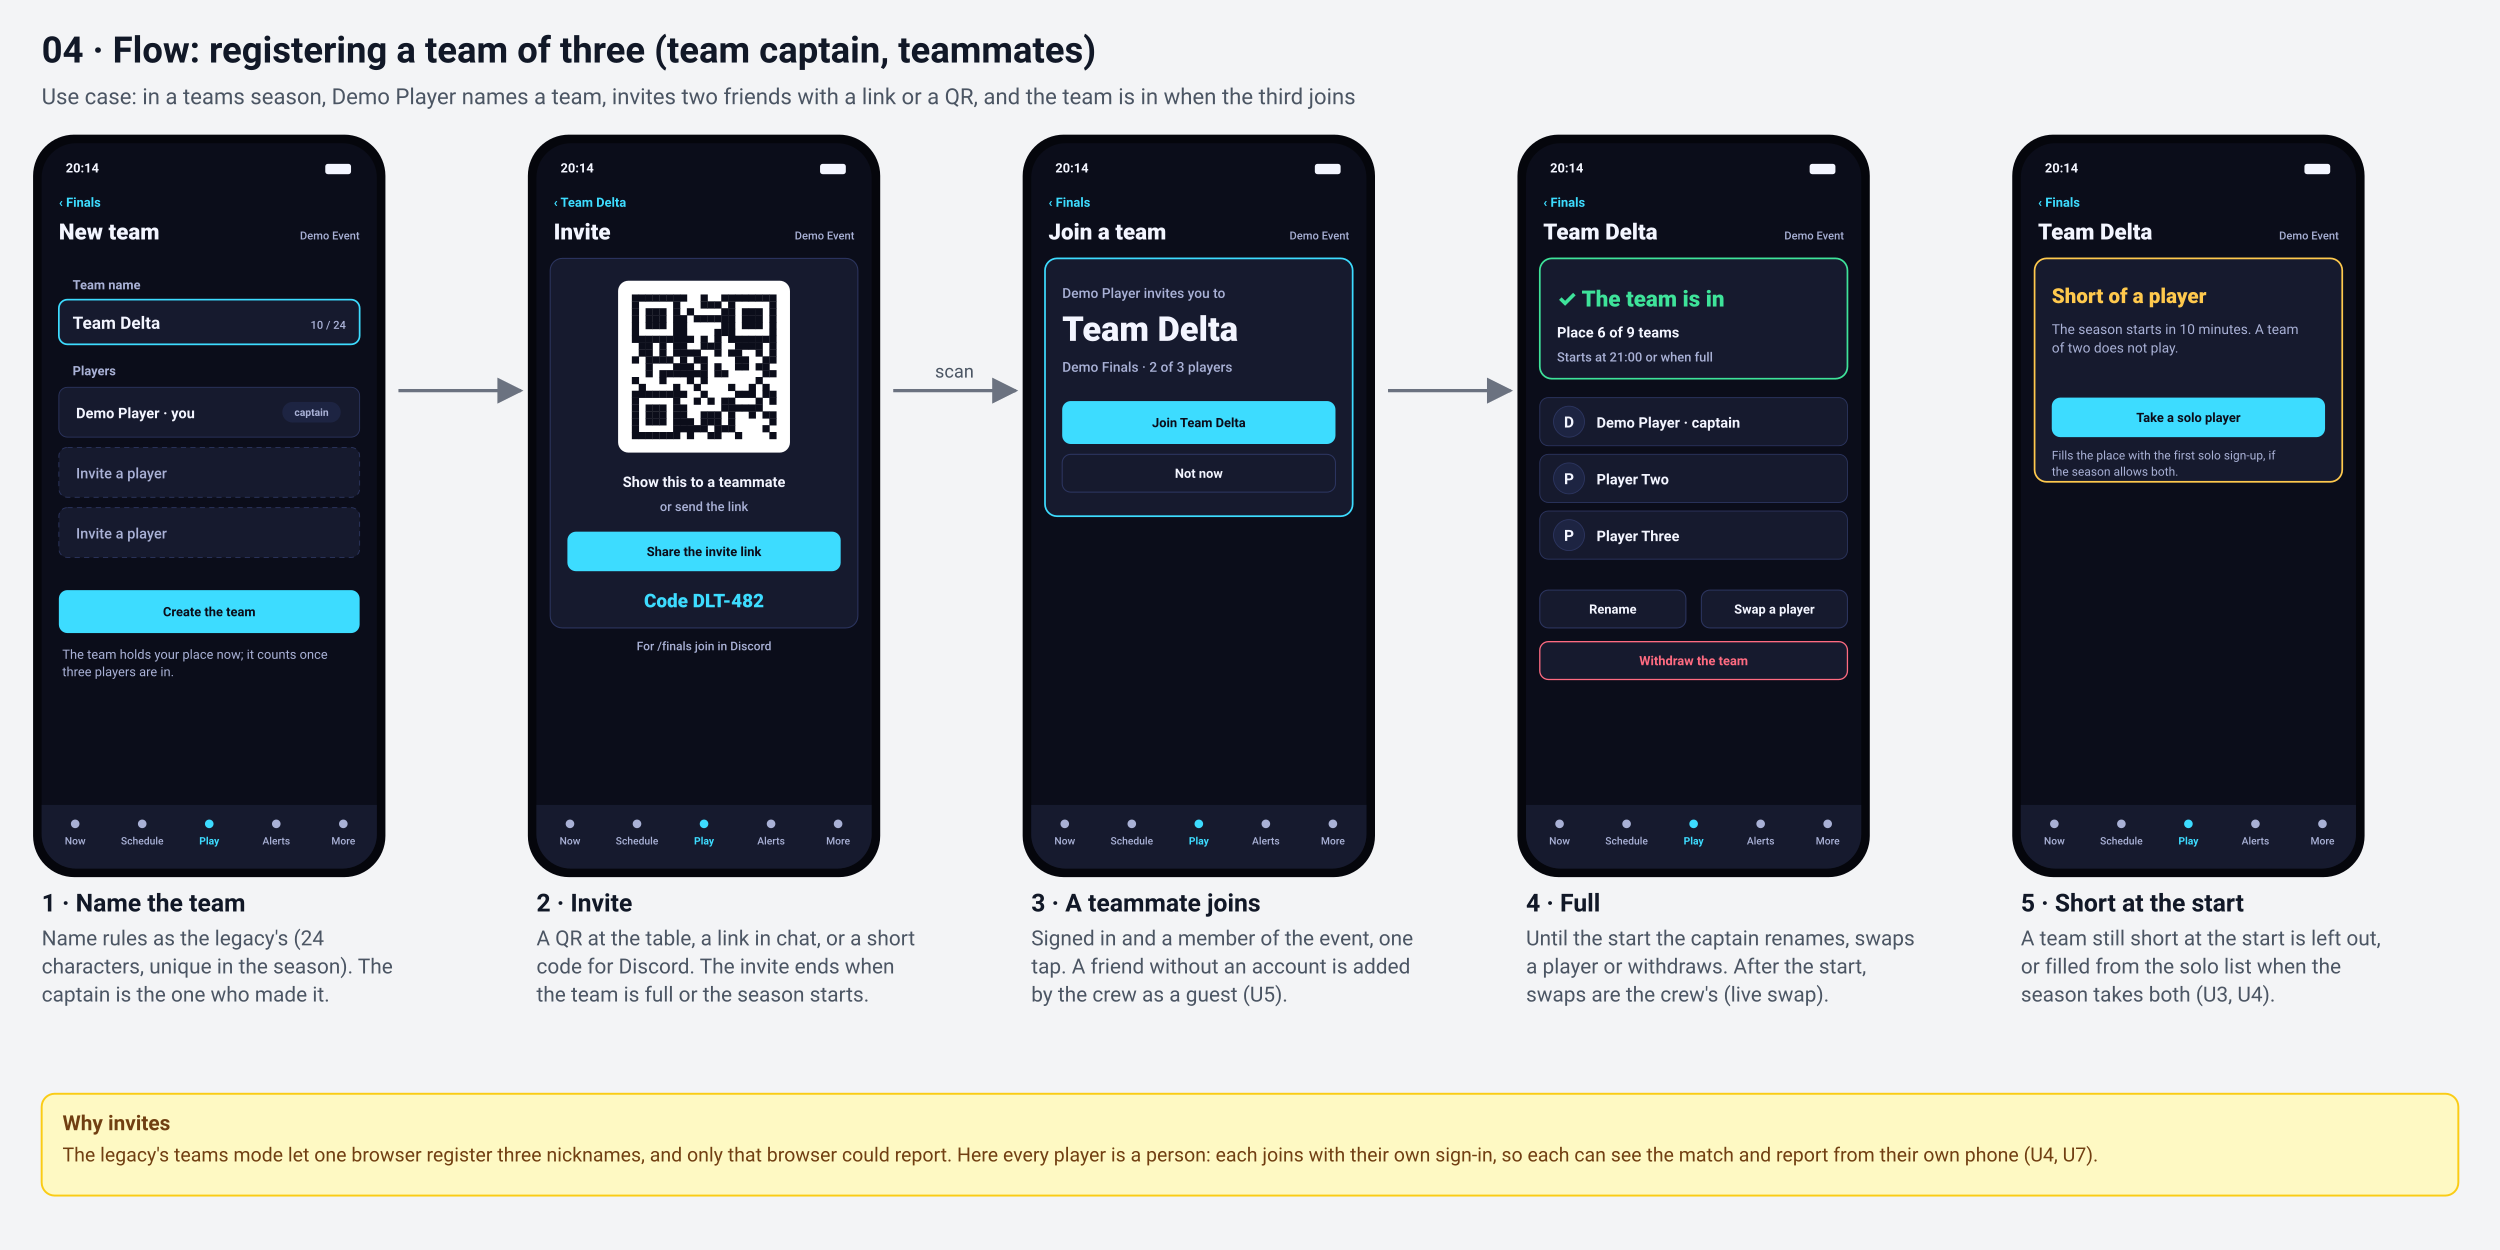
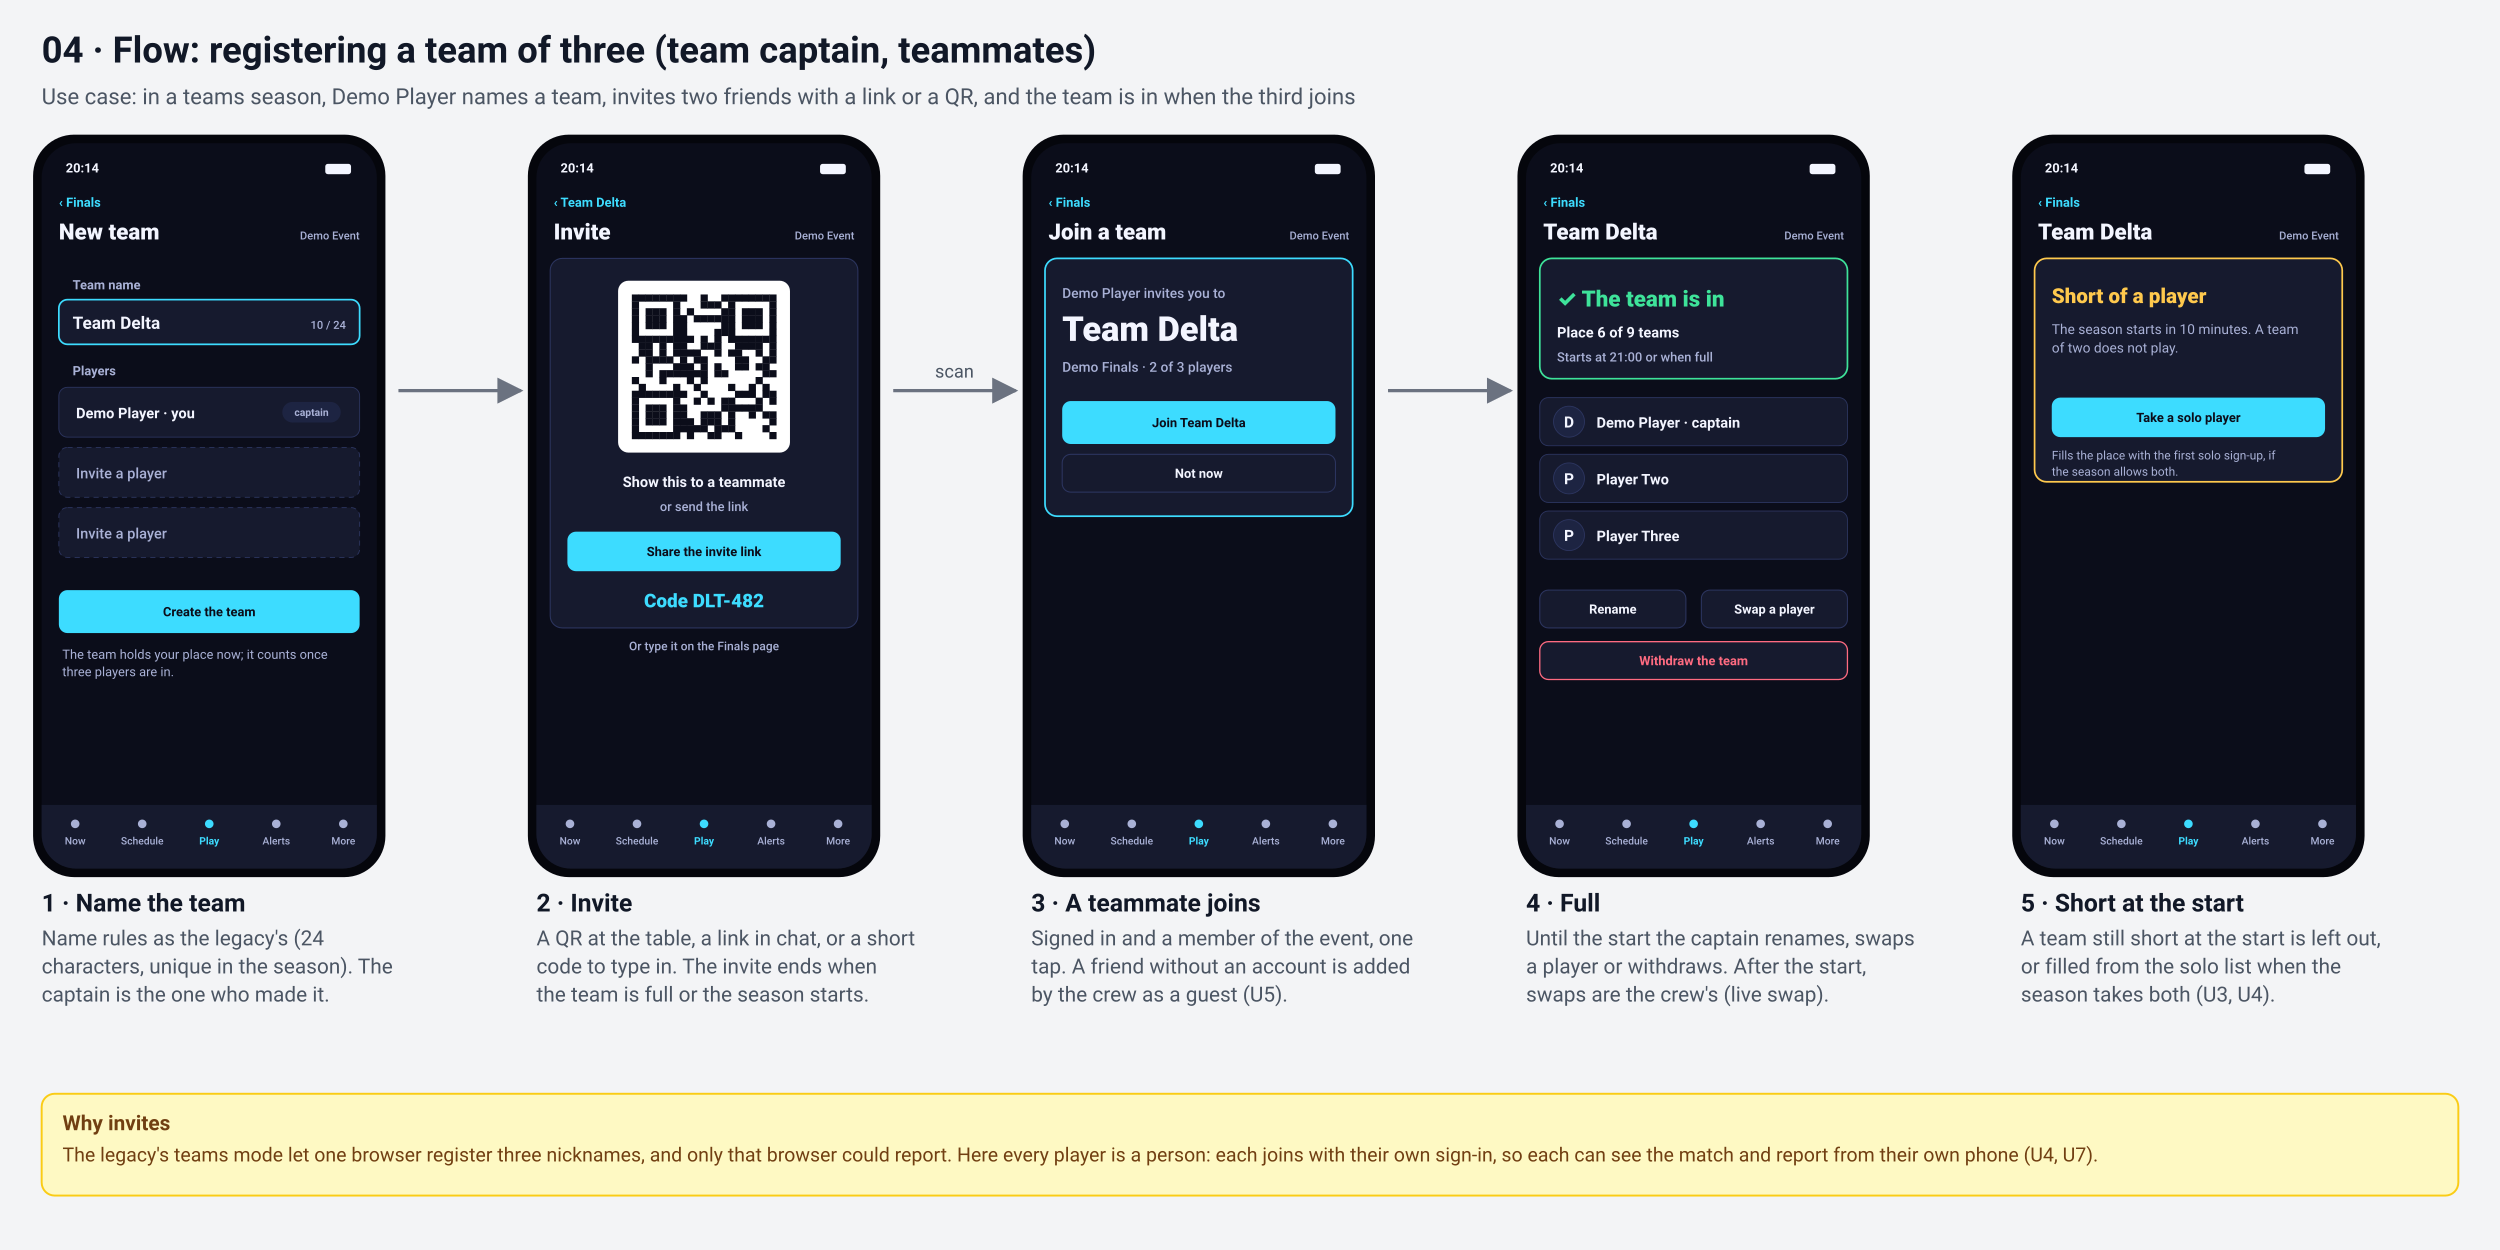
<svg xmlns="http://www.w3.org/2000/svg" viewBox="0 0 1920 960" width="1920" height="960" font-family="system-ui, -apple-system, 'Segoe UI', Roboto, Helvetica, Arial, sans-serif">
  <defs>
    <marker id="ah" viewBox="0 0 10 10" refX="9" refY="5" markerWidth="8" markerHeight="8" orient="auto-start-reverse">
      <path d="M0,0 L10,5 L0,10 z" fill="#6b7280" />
    </marker>
  </defs>
  <rect x="0.0" y="0.0" width="1920.0" height="960.0" rx="0" fill="#f3f4f6" />
  <text x="32.0" y="48.0" font-size="28" fill="#111827" font-weight="700" text-anchor="start" data-box="32.0 1888.0">04 · Flow: registering a team of three (team captain, teammates)</text>
  <text x="32.0" y="80.0" font-size="17" fill="#4b5563" font-weight="400" text-anchor="start" data-box="32.0 1888.0">Use case: in a teams season, Demo Player names a team, invites two friends with a link or a QR, and the team is in when the third joins</text>
  <g transform="translate(32.0,110.0) scale(0.66)">
    <g>
      <rect x="-10.0" y="-10.0" width="410.0" height="864.0" rx="48" fill="#05060c" />
      <g>
        <defs>
          <clipPath id="ph6">
            <rect x="0" y="0" width="390" height="844" rx="40" />
          </clipPath>
        </defs>
        <g clip-path="url(#ph6)">
          <rect x="0.0" y="0.0" width="390.0" height="844.0" rx="0" fill="#0b0d1a" />
          <text x="28.0" y="34.0" font-size="15" fill="#f3f5ff" font-weight="600" text-anchor="start">20:14</text>
          <rect x="330.0" y="24.0" width="30.0" height="12.0" rx="3" fill="#f3f5ff" />
          <text x="20.0" y="74.0" font-size="15" fill="#3ddcff" font-weight="600" text-anchor="start" data-box="20.0 200.0">‹ Finals</text>
          <text x="20.0" y="112.0" font-size="26" fill="#f3f5ff" font-weight="800" text-anchor="start" data-box="16.0 300.0">New team</text>
          <text x="370.0" y="112.0" font-size="13" fill="#a9b1d6" font-weight="500" text-anchor="end" data-box="250.0 370.0">Demo Event</text>
          <rect x="0.0" y="770.0" width="390.0" height="74.0" rx="0" fill="#161a2e" />
          <circle cx="39.0" cy="792.0" r="5.0" fill="#a9b1d6" />
          <text x="39.0" y="816.0" font-size="12" fill="#a9b1d6" font-weight="500" text-anchor="middle">Now</text>
          <circle cx="117.0" cy="792.0" r="5.0" fill="#a9b1d6" />
          <text x="117.0" y="816.0" font-size="12" fill="#a9b1d6" font-weight="500" text-anchor="middle">Schedule</text>
          <circle cx="195.0" cy="792.0" r="5.0" fill="#3ddcff" />
          <text x="195.0" y="816.0" font-size="12" fill="#3ddcff" font-weight="600" text-anchor="middle">Play</text>
          <circle cx="273.0" cy="792.0" r="5.0" fill="#a9b1d6" />
          <text x="273.0" y="816.0" font-size="12" fill="#a9b1d6" font-weight="500" text-anchor="middle">Alerts</text>
          <circle cx="351.0" cy="792.0" r="5.0" fill="#a9b1d6" />
          <text x="351.0" y="816.0" font-size="12" fill="#a9b1d6" font-weight="500" text-anchor="middle">More</text>
          <text x="36.0" y="170.0" font-size="15" fill="#a9b1d6" font-weight="600" text-anchor="start">Team name</text>
          <rect x="20.0" y="182.0" width="350.0" height="52.0" rx="10" fill="#161a2e" stroke="#3ddcff" stroke-width="2" />
          <text x="36.0" y="216.0" font-size="20" fill="#f3f5ff" font-weight="600" text-anchor="start">Team Delta</text>
          <text x="354.0" y="216.0" font-size="13" fill="#a9b1d6" font-weight="500" text-anchor="end">10 / 24</text>
          <text x="36.0" y="270.0" font-size="15" fill="#a9b1d6" font-weight="600" text-anchor="start">Players</text>
          <rect x="20.0" y="284.0" width="350.0" height="58.0" rx="10" fill="#161a2e" stroke="#2c3560" stroke-width="1" />
          <text x="40.0" y="320.0" font-size="17" fill="#f3f5ff" font-weight="600" text-anchor="start">Demo Player · you</text>
          <rect x="280.0" y="301.0" width="68.0" height="24.0" rx="12.0" fill="#1d2442" />
          <text x="314.0" y="317.3" font-size="12" fill="#a9b1d6" font-weight="600" text-anchor="middle" data-box="282.0 346.0">captain</text>
          <rect x="20.0" y="354.0" width="350.0" height="58.0" rx="10" fill="#161a2e" stroke="#2c3560" stroke-width="1" stroke-dasharray="6 5" />
          <text x="40.0" y="390.0" font-size="17" fill="#a9b1d6" font-weight="500" text-anchor="start">Invite a player</text>
          <rect x="20.0" y="424.0" width="350.0" height="58.0" rx="10" fill="#161a2e" stroke="#2c3560" stroke-width="1" stroke-dasharray="6 5" />
          <text x="40.0" y="460.0" font-size="17" fill="#a9b1d6" font-weight="500" text-anchor="start">Invite a player</text>
          <rect x="20.0" y="520.0" width="350.0" height="50.0" rx="10" fill="#3ddcff" />
          <text x="195.0" y="550.4" font-size="15" fill="#0b0d1a" font-weight="600" text-anchor="middle" data-box="26.0 364.0">Create the team</text>
          <text x="24.0" y="600.0" font-size="15" fill="#a9b1d6" font-weight="400" text-anchor="start" data-box="24.0 364.0">The team holds your place now; it counts once</text>
          <text x="24.0" y="620.2" font-size="15" fill="#a9b1d6" font-weight="400" text-anchor="start" data-box="24.0 364.0">three players are in.</text>
        </g>
      </g>
    </g>
  </g>
  <text x="32.0" y="700.0" font-size="19" fill="#111827" font-weight="600" text-anchor="start">1 · Name the team</text>
  <text x="32.0" y="726.0" font-size="16" fill="#4b5563" font-weight="400" text-anchor="start" data-box="32.0 362.0">Name rules as the legacy's (24</text>
  <text x="32.0" y="747.6" font-size="16" fill="#4b5563" font-weight="400" text-anchor="start" data-box="32.0 362.0">characters, unique in the season). The</text>
  <text x="32.0" y="769.2" font-size="16" fill="#4b5563" font-weight="400" text-anchor="start" data-box="32.0 362.0">captain is the one who made it.</text>
  <line x1="306.0" y1="300.0" x2="400.0" y2="300.0" stroke="#6b7280" stroke-width="2.5" marker-end="url(#ah)" />
  <g transform="translate(412.0,110.0) scale(0.66)">
    <g>
      <rect x="-10.0" y="-10.0" width="410.0" height="864.0" rx="48" fill="#05060c" />
      <g>
        <defs>
          <clipPath id="ph7">
            <rect x="0" y="0" width="390" height="844" rx="40" />
          </clipPath>
        </defs>
        <g clip-path="url(#ph7)">
          <rect x="0.0" y="0.0" width="390.0" height="844.0" rx="0" fill="#0b0d1a" />
          <text x="28.0" y="34.0" font-size="15" fill="#f3f5ff" font-weight="600" text-anchor="start">20:14</text>
          <rect x="330.0" y="24.0" width="30.0" height="12.0" rx="3" fill="#f3f5ff" />
          <text x="20.0" y="74.0" font-size="15" fill="#3ddcff" font-weight="600" text-anchor="start" data-box="20.0 200.0">‹ Team Delta</text>
          <text x="20.0" y="112.0" font-size="26" fill="#f3f5ff" font-weight="800" text-anchor="start" data-box="16.0 300.0">Invite</text>
          <text x="370.0" y="112.0" font-size="13" fill="#a9b1d6" font-weight="500" text-anchor="end" data-box="250.0 370.0">Demo Event</text>
          <rect x="0.0" y="770.0" width="390.0" height="74.0" rx="0" fill="#161a2e" />
          <circle cx="39.0" cy="792.0" r="5.0" fill="#a9b1d6" />
          <text x="39.0" y="816.0" font-size="12" fill="#a9b1d6" font-weight="500" text-anchor="middle">Now</text>
          <circle cx="117.0" cy="792.0" r="5.0" fill="#a9b1d6" />
          <text x="117.0" y="816.0" font-size="12" fill="#a9b1d6" font-weight="500" text-anchor="middle">Schedule</text>
          <circle cx="195.0" cy="792.0" r="5.0" fill="#3ddcff" />
          <text x="195.0" y="816.0" font-size="12" fill="#3ddcff" font-weight="600" text-anchor="middle">Play</text>
          <circle cx="273.0" cy="792.0" r="5.0" fill="#a9b1d6" />
          <text x="273.0" y="816.0" font-size="12" fill="#a9b1d6" font-weight="500" text-anchor="middle">Alerts</text>
          <circle cx="351.0" cy="792.0" r="5.0" fill="#a9b1d6" />
          <text x="351.0" y="816.0" font-size="12" fill="#a9b1d6" font-weight="500" text-anchor="middle">More</text>
          <rect x="16.0" y="134.0" width="358.0" height="430.0" rx="14" fill="#161a2e" stroke="#2c3560" stroke-width="1.2" />
          <rect x="95.0" y="160.0" width="200.0" height="200.0" rx="12.0" fill="#ffffff" />
          <rect x="111.0" y="176.0" width="8.4" height="8.4" rx="0" fill="#0b0d1a" />
          <rect x="119.0" y="176.0" width="8.4" height="8.4" rx="0" fill="#0b0d1a" />
          <rect x="127.0" y="176.0" width="8.4" height="8.4" rx="0" fill="#0b0d1a" />
          <rect x="135.0" y="176.0" width="8.4" height="8.4" rx="0" fill="#0b0d1a" />
          <rect x="143.0" y="176.0" width="8.4" height="8.4" rx="0" fill="#0b0d1a" />
          <rect x="151.0" y="176.0" width="8.4" height="8.4" rx="0" fill="#0b0d1a" />
          <rect x="159.0" y="176.0" width="8.4" height="8.4" rx="0" fill="#0b0d1a" />
          <rect x="167.0" y="176.0" width="8.4" height="8.4" rx="0" fill="#0b0d1a" />
          <rect x="191.0" y="176.0" width="8.4" height="8.4" rx="0" fill="#0b0d1a" />
          <rect x="215.0" y="176.0" width="8.4" height="8.4" rx="0" fill="#0b0d1a" />
          <rect x="223.0" y="176.0" width="8.4" height="8.4" rx="0" fill="#0b0d1a" />
          <rect x="231.0" y="176.0" width="8.4" height="8.4" rx="0" fill="#0b0d1a" />
          <rect x="239.0" y="176.0" width="8.4" height="8.4" rx="0" fill="#0b0d1a" />
          <rect x="247.0" y="176.0" width="8.4" height="8.4" rx="0" fill="#0b0d1a" />
          <rect x="255.0" y="176.0" width="8.4" height="8.4" rx="0" fill="#0b0d1a" />
          <rect x="263.0" y="176.0" width="8.4" height="8.4" rx="0" fill="#0b0d1a" />
          <rect x="271.0" y="176.0" width="8.4" height="8.4" rx="0" fill="#0b0d1a" />
          <rect x="111.0" y="184.0" width="8.4" height="8.4" rx="0" fill="#0b0d1a" />
          <rect x="159.0" y="184.0" width="8.4" height="8.4" rx="0" fill="#0b0d1a" />
          <rect x="191.0" y="184.0" width="8.4" height="8.4" rx="0" fill="#0b0d1a" />
          <rect x="199.0" y="184.0" width="8.4" height="8.4" rx="0" fill="#0b0d1a" />
          <rect x="207.0" y="184.0" width="8.4" height="8.4" rx="0" fill="#0b0d1a" />
          <rect x="223.0" y="184.0" width="8.4" height="8.4" rx="0" fill="#0b0d1a" />
          <rect x="271.0" y="184.0" width="8.4" height="8.4" rx="0" fill="#0b0d1a" />
          <rect x="111.0" y="192.0" width="8.4" height="8.4" rx="0" fill="#0b0d1a" />
          <rect x="127.0" y="192.0" width="8.4" height="8.4" rx="0" fill="#0b0d1a" />
          <rect x="135.0" y="192.0" width="8.4" height="8.4" rx="0" fill="#0b0d1a" />
          <rect x="143.0" y="192.0" width="8.4" height="8.4" rx="0" fill="#0b0d1a" />
          <rect x="159.0" y="192.0" width="8.4" height="8.4" rx="0" fill="#0b0d1a" />
          <rect x="175.0" y="192.0" width="8.4" height="8.4" rx="0" fill="#0b0d1a" />
          <rect x="215.0" y="192.0" width="8.4" height="8.4" rx="0" fill="#0b0d1a" />
          <rect x="223.0" y="192.0" width="8.4" height="8.4" rx="0" fill="#0b0d1a" />
          <rect x="239.0" y="192.0" width="8.4" height="8.4" rx="0" fill="#0b0d1a" />
          <rect x="247.0" y="192.0" width="8.4" height="8.4" rx="0" fill="#0b0d1a" />
          <rect x="255.0" y="192.0" width="8.4" height="8.4" rx="0" fill="#0b0d1a" />
          <rect x="271.0" y="192.0" width="8.4" height="8.4" rx="0" fill="#0b0d1a" />
          <rect x="111.0" y="200.0" width="8.4" height="8.4" rx="0" fill="#0b0d1a" />
          <rect x="127.0" y="200.0" width="8.4" height="8.4" rx="0" fill="#0b0d1a" />
          <rect x="135.0" y="200.0" width="8.4" height="8.4" rx="0" fill="#0b0d1a" />
          <rect x="143.0" y="200.0" width="8.4" height="8.4" rx="0" fill="#0b0d1a" />
          <rect x="159.0" y="200.0" width="8.4" height="8.4" rx="0" fill="#0b0d1a" />
          <rect x="167.0" y="200.0" width="8.4" height="8.4" rx="0" fill="#0b0d1a" />
          <rect x="183.0" y="200.0" width="8.4" height="8.4" rx="0" fill="#0b0d1a" />
          <rect x="191.0" y="200.0" width="8.4" height="8.4" rx="0" fill="#0b0d1a" />
          <rect x="199.0" y="200.0" width="8.4" height="8.4" rx="0" fill="#0b0d1a" />
          <rect x="207.0" y="200.0" width="8.4" height="8.4" rx="0" fill="#0b0d1a" />
          <rect x="215.0" y="200.0" width="8.4" height="8.4" rx="0" fill="#0b0d1a" />
          <rect x="223.0" y="200.0" width="8.4" height="8.4" rx="0" fill="#0b0d1a" />
          <rect x="239.0" y="200.0" width="8.4" height="8.4" rx="0" fill="#0b0d1a" />
          <rect x="247.0" y="200.0" width="8.4" height="8.4" rx="0" fill="#0b0d1a" />
          <rect x="255.0" y="200.0" width="8.4" height="8.4" rx="0" fill="#0b0d1a" />
          <rect x="271.0" y="200.0" width="8.4" height="8.4" rx="0" fill="#0b0d1a" />
          <rect x="111.0" y="208.0" width="8.4" height="8.4" rx="0" fill="#0b0d1a" />
          <rect x="127.0" y="208.0" width="8.4" height="8.4" rx="0" fill="#0b0d1a" />
          <rect x="135.0" y="208.0" width="8.4" height="8.4" rx="0" fill="#0b0d1a" />
          <rect x="143.0" y="208.0" width="8.4" height="8.4" rx="0" fill="#0b0d1a" />
          <rect x="159.0" y="208.0" width="8.4" height="8.4" rx="0" fill="#0b0d1a" />
          <rect x="167.0" y="208.0" width="8.4" height="8.4" rx="0" fill="#0b0d1a" />
          <rect x="215.0" y="208.0" width="8.4" height="8.4" rx="0" fill="#0b0d1a" />
          <rect x="223.0" y="208.0" width="8.4" height="8.4" rx="0" fill="#0b0d1a" />
          <rect x="239.0" y="208.0" width="8.4" height="8.4" rx="0" fill="#0b0d1a" />
          <rect x="247.0" y="208.0" width="8.4" height="8.4" rx="0" fill="#0b0d1a" />
          <rect x="255.0" y="208.0" width="8.4" height="8.4" rx="0" fill="#0b0d1a" />
          <rect x="271.0" y="208.0" width="8.4" height="8.4" rx="0" fill="#0b0d1a" />
          <rect x="111.0" y="216.0" width="8.4" height="8.4" rx="0" fill="#0b0d1a" />
          <rect x="159.0" y="216.0" width="8.4" height="8.4" rx="0" fill="#0b0d1a" />
          <rect x="167.0" y="216.0" width="8.4" height="8.4" rx="0" fill="#0b0d1a" />
          <rect x="207.0" y="216.0" width="8.4" height="8.4" rx="0" fill="#0b0d1a" />
          <rect x="215.0" y="216.0" width="8.4" height="8.4" rx="0" fill="#0b0d1a" />
          <rect x="223.0" y="216.0" width="8.4" height="8.4" rx="0" fill="#0b0d1a" />
          <rect x="271.0" y="216.0" width="8.4" height="8.4" rx="0" fill="#0b0d1a" />
          <rect x="111.0" y="224.0" width="8.4" height="8.4" rx="0" fill="#0b0d1a" />
          <rect x="119.0" y="224.0" width="8.4" height="8.4" rx="0" fill="#0b0d1a" />
          <rect x="127.0" y="224.0" width="8.4" height="8.4" rx="0" fill="#0b0d1a" />
          <rect x="135.0" y="224.0" width="8.4" height="8.4" rx="0" fill="#0b0d1a" />
          <rect x="143.0" y="224.0" width="8.4" height="8.4" rx="0" fill="#0b0d1a" />
          <rect x="151.0" y="224.0" width="8.4" height="8.4" rx="0" fill="#0b0d1a" />
          <rect x="159.0" y="224.0" width="8.4" height="8.4" rx="0" fill="#0b0d1a" />
          <rect x="167.0" y="224.0" width="8.4" height="8.4" rx="0" fill="#0b0d1a" />
          <rect x="175.0" y="224.0" width="8.4" height="8.4" rx="0" fill="#0b0d1a" />
          <rect x="191.0" y="224.0" width="8.4" height="8.4" rx="0" fill="#0b0d1a" />
          <rect x="207.0" y="224.0" width="8.4" height="8.4" rx="0" fill="#0b0d1a" />
          <rect x="223.0" y="224.0" width="8.4" height="8.4" rx="0" fill="#0b0d1a" />
          <rect x="231.0" y="224.0" width="8.4" height="8.4" rx="0" fill="#0b0d1a" />
          <rect x="239.0" y="224.0" width="8.4" height="8.4" rx="0" fill="#0b0d1a" />
          <rect x="247.0" y="224.0" width="8.4" height="8.4" rx="0" fill="#0b0d1a" />
          <rect x="255.0" y="224.0" width="8.4" height="8.4" rx="0" fill="#0b0d1a" />
          <rect x="263.0" y="224.0" width="8.4" height="8.4" rx="0" fill="#0b0d1a" />
          <rect x="271.0" y="224.0" width="8.4" height="8.4" rx="0" fill="#0b0d1a" />
          <rect x="119.0" y="232.0" width="8.4" height="8.4" rx="0" fill="#0b0d1a" />
          <rect x="127.0" y="232.0" width="8.4" height="8.4" rx="0" fill="#0b0d1a" />
          <rect x="143.0" y="232.0" width="8.4" height="8.4" rx="0" fill="#0b0d1a" />
          <rect x="159.0" y="232.0" width="8.4" height="8.4" rx="0" fill="#0b0d1a" />
          <rect x="167.0" y="232.0" width="8.4" height="8.4" rx="0" fill="#0b0d1a" />
          <rect x="191.0" y="232.0" width="8.4" height="8.4" rx="0" fill="#0b0d1a" />
          <rect x="199.0" y="232.0" width="8.4" height="8.4" rx="0" fill="#0b0d1a" />
          <rect x="207.0" y="232.0" width="8.4" height="8.4" rx="0" fill="#0b0d1a" />
          <rect x="231.0" y="232.0" width="8.4" height="8.4" rx="0" fill="#0b0d1a" />
          <rect x="239.0" y="232.0" width="8.4" height="8.4" rx="0" fill="#0b0d1a" />
          <rect x="247.0" y="232.0" width="8.4" height="8.4" rx="0" fill="#0b0d1a" />
          <rect x="255.0" y="232.0" width="8.4" height="8.4" rx="0" fill="#0b0d1a" />
          <rect x="271.0" y="232.0" width="8.4" height="8.4" rx="0" fill="#0b0d1a" />
          <rect x="119.0" y="240.0" width="8.4" height="8.4" rx="0" fill="#0b0d1a" />
          <rect x="127.0" y="240.0" width="8.4" height="8.4" rx="0" fill="#0b0d1a" />
          <rect x="143.0" y="240.0" width="8.4" height="8.4" rx="0" fill="#0b0d1a" />
          <rect x="159.0" y="240.0" width="8.4" height="8.4" rx="0" fill="#0b0d1a" />
          <rect x="167.0" y="240.0" width="8.4" height="8.4" rx="0" fill="#0b0d1a" />
          <rect x="175.0" y="240.0" width="8.4" height="8.4" rx="0" fill="#0b0d1a" />
          <rect x="183.0" y="240.0" width="8.4" height="8.4" rx="0" fill="#0b0d1a" />
          <rect x="207.0" y="240.0" width="8.4" height="8.4" rx="0" fill="#0b0d1a" />
          <rect x="223.0" y="240.0" width="8.4" height="8.4" rx="0" fill="#0b0d1a" />
          <rect x="231.0" y="240.0" width="8.4" height="8.4" rx="0" fill="#0b0d1a" />
          <rect x="255.0" y="240.0" width="8.4" height="8.4" rx="0" fill="#0b0d1a" />
          <rect x="271.0" y="240.0" width="8.4" height="8.4" rx="0" fill="#0b0d1a" />
          <rect x="111.0" y="248.0" width="8.4" height="8.4" rx="0" fill="#0b0d1a" />
          <rect x="127.0" y="248.0" width="8.4" height="8.4" rx="0" fill="#0b0d1a" />
          <rect x="135.0" y="248.0" width="8.4" height="8.4" rx="0" fill="#0b0d1a" />
          <rect x="143.0" y="248.0" width="8.4" height="8.4" rx="0" fill="#0b0d1a" />
          <rect x="151.0" y="248.0" width="8.4" height="8.4" rx="0" fill="#0b0d1a" />
          <rect x="167.0" y="248.0" width="8.4" height="8.4" rx="0" fill="#0b0d1a" />
          <rect x="183.0" y="248.0" width="8.4" height="8.4" rx="0" fill="#0b0d1a" />
          <rect x="191.0" y="248.0" width="8.4" height="8.4" rx="0" fill="#0b0d1a" />
          <rect x="231.0" y="248.0" width="8.4" height="8.4" rx="0" fill="#0b0d1a" />
          <rect x="239.0" y="248.0" width="8.4" height="8.4" rx="0" fill="#0b0d1a" />
          <rect x="263.0" y="248.0" width="8.4" height="8.4" rx="0" fill="#0b0d1a" />
          <rect x="271.0" y="248.0" width="8.4" height="8.4" rx="0" fill="#0b0d1a" />
          <rect x="127.0" y="256.0" width="8.4" height="8.4" rx="0" fill="#0b0d1a" />
          <rect x="159.0" y="256.0" width="8.4" height="8.4" rx="0" fill="#0b0d1a" />
          <rect x="167.0" y="256.0" width="8.4" height="8.4" rx="0" fill="#0b0d1a" />
          <rect x="175.0" y="256.0" width="8.4" height="8.4" rx="0" fill="#0b0d1a" />
          <rect x="191.0" y="256.0" width="8.4" height="8.4" rx="0" fill="#0b0d1a" />
          <rect x="207.0" y="256.0" width="8.4" height="8.4" rx="0" fill="#0b0d1a" />
          <rect x="231.0" y="256.0" width="8.4" height="8.4" rx="0" fill="#0b0d1a" />
          <rect x="239.0" y="256.0" width="8.4" height="8.4" rx="0" fill="#0b0d1a" />
          <rect x="255.0" y="256.0" width="8.4" height="8.4" rx="0" fill="#0b0d1a" />
          <rect x="263.0" y="256.0" width="8.4" height="8.4" rx="0" fill="#0b0d1a" />
          <rect x="127.0" y="264.0" width="8.4" height="8.4" rx="0" fill="#0b0d1a" />
          <rect x="143.0" y="264.0" width="8.4" height="8.4" rx="0" fill="#0b0d1a" />
          <rect x="151.0" y="264.0" width="8.4" height="8.4" rx="0" fill="#0b0d1a" />
          <rect x="159.0" y="264.0" width="8.4" height="8.4" rx="0" fill="#0b0d1a" />
          <rect x="167.0" y="264.0" width="8.4" height="8.4" rx="0" fill="#0b0d1a" />
          <rect x="175.0" y="264.0" width="8.4" height="8.4" rx="0" fill="#0b0d1a" />
          <rect x="183.0" y="264.0" width="8.4" height="8.4" rx="0" fill="#0b0d1a" />
          <rect x="191.0" y="264.0" width="8.4" height="8.4" rx="0" fill="#0b0d1a" />
          <rect x="207.0" y="264.0" width="8.4" height="8.4" rx="0" fill="#0b0d1a" />
          <rect x="215.0" y="264.0" width="8.4" height="8.4" rx="0" fill="#0b0d1a" />
          <rect x="263.0" y="264.0" width="8.4" height="8.4" rx="0" fill="#0b0d1a" />
          <rect x="271.0" y="264.0" width="8.4" height="8.4" rx="0" fill="#0b0d1a" />
          <rect x="111.0" y="272.0" width="8.4" height="8.4" rx="0" fill="#0b0d1a" />
          <rect x="143.0" y="272.0" width="8.4" height="8.4" rx="0" fill="#0b0d1a" />
          <rect x="175.0" y="272.0" width="8.4" height="8.4" rx="0" fill="#0b0d1a" />
          <rect x="191.0" y="272.0" width="8.4" height="8.4" rx="0" fill="#0b0d1a" />
          <rect x="255.0" y="272.0" width="8.4" height="8.4" rx="0" fill="#0b0d1a" />
          <rect x="119.0" y="280.0" width="8.4" height="8.4" rx="0" fill="#0b0d1a" />
          <rect x="159.0" y="280.0" width="8.4" height="8.4" rx="0" fill="#0b0d1a" />
          <rect x="183.0" y="280.0" width="8.4" height="8.4" rx="0" fill="#0b0d1a" />
          <rect x="223.0" y="280.0" width="8.4" height="8.4" rx="0" fill="#0b0d1a" />
          <rect x="247.0" y="280.0" width="8.4" height="8.4" rx="0" fill="#0b0d1a" />
          <rect x="263.0" y="280.0" width="8.4" height="8.4" rx="0" fill="#0b0d1a" />
          <rect x="111.0" y="288.0" width="8.4" height="8.4" rx="0" fill="#0b0d1a" />
          <rect x="119.0" y="288.0" width="8.4" height="8.4" rx="0" fill="#0b0d1a" />
          <rect x="127.0" y="288.0" width="8.4" height="8.4" rx="0" fill="#0b0d1a" />
          <rect x="135.0" y="288.0" width="8.4" height="8.4" rx="0" fill="#0b0d1a" />
          <rect x="143.0" y="288.0" width="8.4" height="8.4" rx="0" fill="#0b0d1a" />
          <rect x="151.0" y="288.0" width="8.4" height="8.4" rx="0" fill="#0b0d1a" />
          <rect x="159.0" y="288.0" width="8.4" height="8.4" rx="0" fill="#0b0d1a" />
          <rect x="167.0" y="288.0" width="8.4" height="8.4" rx="0" fill="#0b0d1a" />
          <rect x="191.0" y="288.0" width="8.4" height="8.4" rx="0" fill="#0b0d1a" />
          <rect x="231.0" y="288.0" width="8.4" height="8.4" rx="0" fill="#0b0d1a" />
          <rect x="239.0" y="288.0" width="8.4" height="8.4" rx="0" fill="#0b0d1a" />
          <rect x="247.0" y="288.0" width="8.4" height="8.4" rx="0" fill="#0b0d1a" />
          <rect x="263.0" y="288.0" width="8.4" height="8.4" rx="0" fill="#0b0d1a" />
          <rect x="271.0" y="288.0" width="8.4" height="8.4" rx="0" fill="#0b0d1a" />
          <rect x="111.0" y="296.0" width="8.4" height="8.4" rx="0" fill="#0b0d1a" />
          <rect x="159.0" y="296.0" width="8.4" height="8.4" rx="0" fill="#0b0d1a" />
          <rect x="183.0" y="296.0" width="8.4" height="8.4" rx="0" fill="#0b0d1a" />
          <rect x="199.0" y="296.0" width="8.4" height="8.4" rx="0" fill="#0b0d1a" />
          <rect x="215.0" y="296.0" width="8.4" height="8.4" rx="0" fill="#0b0d1a" />
          <rect x="223.0" y="296.0" width="8.4" height="8.4" rx="0" fill="#0b0d1a" />
          <rect x="255.0" y="296.0" width="8.4" height="8.4" rx="0" fill="#0b0d1a" />
          <rect x="271.0" y="296.0" width="8.4" height="8.4" rx="0" fill="#0b0d1a" />
          <rect x="111.0" y="304.0" width="8.4" height="8.4" rx="0" fill="#0b0d1a" />
          <rect x="127.0" y="304.0" width="8.4" height="8.4" rx="0" fill="#0b0d1a" />
          <rect x="135.0" y="304.0" width="8.4" height="8.4" rx="0" fill="#0b0d1a" />
          <rect x="143.0" y="304.0" width="8.4" height="8.4" rx="0" fill="#0b0d1a" />
          <rect x="159.0" y="304.0" width="8.4" height="8.4" rx="0" fill="#0b0d1a" />
          <rect x="167.0" y="304.0" width="8.4" height="8.4" rx="0" fill="#0b0d1a" />
          <rect x="215.0" y="304.0" width="8.4" height="8.4" rx="0" fill="#0b0d1a" />
          <rect x="223.0" y="304.0" width="8.4" height="8.4" rx="0" fill="#0b0d1a" />
          <rect x="231.0" y="304.0" width="8.4" height="8.4" rx="0" fill="#0b0d1a" />
          <rect x="239.0" y="304.0" width="8.4" height="8.4" rx="0" fill="#0b0d1a" />
          <rect x="247.0" y="304.0" width="8.4" height="8.4" rx="0" fill="#0b0d1a" />
          <rect x="255.0" y="304.0" width="8.4" height="8.4" rx="0" fill="#0b0d1a" />
          <rect x="111.0" y="312.0" width="8.4" height="8.4" rx="0" fill="#0b0d1a" />
          <rect x="127.0" y="312.0" width="8.4" height="8.4" rx="0" fill="#0b0d1a" />
          <rect x="135.0" y="312.0" width="8.4" height="8.4" rx="0" fill="#0b0d1a" />
          <rect x="143.0" y="312.0" width="8.4" height="8.4" rx="0" fill="#0b0d1a" />
          <rect x="159.0" y="312.0" width="8.4" height="8.4" rx="0" fill="#0b0d1a" />
          <rect x="167.0" y="312.0" width="8.4" height="8.4" rx="0" fill="#0b0d1a" />
          <rect x="191.0" y="312.0" width="8.4" height="8.4" rx="0" fill="#0b0d1a" />
          <rect x="199.0" y="312.0" width="8.4" height="8.4" rx="0" fill="#0b0d1a" />
          <rect x="207.0" y="312.0" width="8.4" height="8.4" rx="0" fill="#0b0d1a" />
          <rect x="223.0" y="312.0" width="8.4" height="8.4" rx="0" fill="#0b0d1a" />
          <rect x="247.0" y="312.0" width="8.4" height="8.4" rx="0" fill="#0b0d1a" />
          <rect x="263.0" y="312.0" width="8.4" height="8.4" rx="0" fill="#0b0d1a" />
          <rect x="271.0" y="312.0" width="8.4" height="8.4" rx="0" fill="#0b0d1a" />
          <rect x="111.0" y="320.0" width="8.4" height="8.4" rx="0" fill="#0b0d1a" />
          <rect x="127.0" y="320.0" width="8.4" height="8.4" rx="0" fill="#0b0d1a" />
          <rect x="135.0" y="320.0" width="8.4" height="8.4" rx="0" fill="#0b0d1a" />
          <rect x="143.0" y="320.0" width="8.4" height="8.4" rx="0" fill="#0b0d1a" />
          <rect x="159.0" y="320.0" width="8.4" height="8.4" rx="0" fill="#0b0d1a" />
          <rect x="167.0" y="320.0" width="8.4" height="8.4" rx="0" fill="#0b0d1a" />
          <rect x="175.0" y="320.0" width="8.4" height="8.4" rx="0" fill="#0b0d1a" />
          <rect x="191.0" y="320.0" width="8.4" height="8.4" rx="0" fill="#0b0d1a" />
          <rect x="199.0" y="320.0" width="8.4" height="8.4" rx="0" fill="#0b0d1a" />
          <rect x="207.0" y="320.0" width="8.4" height="8.4" rx="0" fill="#0b0d1a" />
          <rect x="223.0" y="320.0" width="8.4" height="8.4" rx="0" fill="#0b0d1a" />
          <rect x="271.0" y="320.0" width="8.4" height="8.4" rx="0" fill="#0b0d1a" />
          <rect x="111.0" y="328.0" width="8.4" height="8.4" rx="0" fill="#0b0d1a" />
          <rect x="159.0" y="328.0" width="8.4" height="8.4" rx="0" fill="#0b0d1a" />
          <rect x="167.0" y="328.0" width="8.4" height="8.4" rx="0" fill="#0b0d1a" />
          <rect x="175.0" y="328.0" width="8.4" height="8.4" rx="0" fill="#0b0d1a" />
          <rect x="183.0" y="328.0" width="8.4" height="8.4" rx="0" fill="#0b0d1a" />
          <rect x="191.0" y="328.0" width="8.4" height="8.4" rx="0" fill="#0b0d1a" />
          <rect x="207.0" y="328.0" width="8.4" height="8.4" rx="0" fill="#0b0d1a" />
          <rect x="215.0" y="328.0" width="8.4" height="8.4" rx="0" fill="#0b0d1a" />
          <rect x="223.0" y="328.0" width="8.4" height="8.4" rx="0" fill="#0b0d1a" />
          <rect x="263.0" y="328.0" width="8.4" height="8.4" rx="0" fill="#0b0d1a" />
          <rect x="111.0" y="336.0" width="8.4" height="8.4" rx="0" fill="#0b0d1a" />
          <rect x="119.0" y="336.0" width="8.4" height="8.4" rx="0" fill="#0b0d1a" />
          <rect x="127.0" y="336.0" width="8.4" height="8.4" rx="0" fill="#0b0d1a" />
          <rect x="135.0" y="336.0" width="8.4" height="8.4" rx="0" fill="#0b0d1a" />
          <rect x="143.0" y="336.0" width="8.4" height="8.4" rx="0" fill="#0b0d1a" />
          <rect x="151.0" y="336.0" width="8.4" height="8.4" rx="0" fill="#0b0d1a" />
          <rect x="159.0" y="336.0" width="8.4" height="8.4" rx="0" fill="#0b0d1a" />
          <rect x="175.0" y="336.0" width="8.4" height="8.4" rx="0" fill="#0b0d1a" />
          <rect x="199.0" y="336.0" width="8.4" height="8.4" rx="0" fill="#0b0d1a" />
          <rect x="207.0" y="336.0" width="8.4" height="8.4" rx="0" fill="#0b0d1a" />
          <rect x="231.0" y="336.0" width="8.4" height="8.4" rx="0" fill="#0b0d1a" />
          <rect x="271.0" y="336.0" width="8.4" height="8.4" rx="0" fill="#0b0d1a" />
          <text x="195.0" y="400.0" font-size="17" fill="#f3f5ff" font-weight="600" text-anchor="middle">Show this to a teammate</text>
          <text x="195.0" y="428.0" font-size="15" fill="#a9b1d6" font-weight="500" text-anchor="middle">or send the link</text>
          <rect x="36.0" y="452.0" width="318.0" height="46.0" rx="10" fill="#3ddcff" />
          <text x="195.0" y="480.4" font-size="15" fill="#0b0d1a" font-weight="600" text-anchor="middle" data-box="42.0 348.0">Share the invite link</text>
          <text x="195.0" y="540.0" font-size="22" fill="#3ddcff" font-weight="800" text-anchor="middle">Code  DLT-482</text>
-           <text x="195.0" y="590.0" font-size="14" fill="#a9b1d6" font-weight="500" text-anchor="middle">For /finals join in Discord</text>
+           <text x="195.0" y="590.0" font-size="14" fill="#a9b1d6" font-weight="500" text-anchor="middle">Or type it on the Finals page</text>
        </g>
      </g>
    </g>
  </g>
  <text x="412.0" y="700.0" font-size="19" fill="#111827" font-weight="600" text-anchor="start">2 · Invite</text>
  <text x="412.0" y="726.0" font-size="16" fill="#4b5563" font-weight="400" text-anchor="start" data-box="412.0 742.0">A QR at the table, a link in chat, or a short</text>
-   <text x="412.0" y="747.6" font-size="16" fill="#4b5563" font-weight="400" text-anchor="start" data-box="412.0 742.0">code for Discord. The invite ends when</text>
+   <text x="412.0" y="747.6" font-size="16" fill="#4b5563" font-weight="400" text-anchor="start" data-box="412.0 742.0">code to type in. The invite ends when</text>
  <text x="412.0" y="769.2" font-size="16" fill="#4b5563" font-weight="400" text-anchor="start" data-box="412.0 742.0">the team is full or the season starts.</text>
  <line x1="686.0" y1="300.0" x2="780.0" y2="300.0" stroke="#6b7280" stroke-width="2.5" marker-end="url(#ah)" />
  <text x="733.0" y="290.0" font-size="14" fill="#4b5563" font-weight="400" text-anchor="middle">scan</text>
  <g transform="translate(792.0,110.0) scale(0.66)">
    <g>
      <rect x="-10.0" y="-10.0" width="410.0" height="864.0" rx="48" fill="#05060c" />
      <g>
        <defs>
          <clipPath id="ph8">
            <rect x="0" y="0" width="390" height="844" rx="40" />
          </clipPath>
        </defs>
        <g clip-path="url(#ph8)">
          <rect x="0.0" y="0.0" width="390.0" height="844.0" rx="0" fill="#0b0d1a" />
          <text x="28.0" y="34.0" font-size="15" fill="#f3f5ff" font-weight="600" text-anchor="start">20:14</text>
          <rect x="330.0" y="24.0" width="30.0" height="12.0" rx="3" fill="#f3f5ff" />
          <text x="20.0" y="74.0" font-size="15" fill="#3ddcff" font-weight="600" text-anchor="start" data-box="20.0 200.0">‹ Finals</text>
          <text x="20.0" y="112.0" font-size="26" fill="#f3f5ff" font-weight="800" text-anchor="start" data-box="16.0 300.0">Join a team</text>
          <text x="370.0" y="112.0" font-size="13" fill="#a9b1d6" font-weight="500" text-anchor="end" data-box="250.0 370.0">Demo Event</text>
          <rect x="0.0" y="770.0" width="390.0" height="74.0" rx="0" fill="#161a2e" />
          <circle cx="39.0" cy="792.0" r="5.0" fill="#a9b1d6" />
          <text x="39.0" y="816.0" font-size="12" fill="#a9b1d6" font-weight="500" text-anchor="middle">Now</text>
          <circle cx="117.0" cy="792.0" r="5.0" fill="#a9b1d6" />
          <text x="117.0" y="816.0" font-size="12" fill="#a9b1d6" font-weight="500" text-anchor="middle">Schedule</text>
          <circle cx="195.0" cy="792.0" r="5.0" fill="#3ddcff" />
          <text x="195.0" y="816.0" font-size="12" fill="#3ddcff" font-weight="600" text-anchor="middle">Play</text>
          <circle cx="273.0" cy="792.0" r="5.0" fill="#a9b1d6" />
          <text x="273.0" y="816.0" font-size="12" fill="#a9b1d6" font-weight="500" text-anchor="middle">Alerts</text>
          <circle cx="351.0" cy="792.0" r="5.0" fill="#a9b1d6" />
          <text x="351.0" y="816.0" font-size="12" fill="#a9b1d6" font-weight="500" text-anchor="middle">More</text>
          <rect x="16.0" y="134.0" width="358.0" height="300.0" rx="14" fill="#161a2e" stroke="#3ddcff" stroke-width="2" />
          <text x="36.0" y="180.0" font-size="16" fill="#a9b1d6" font-weight="500" text-anchor="start">Demo Player invites you to</text>
          <text x="36.0" y="230.0" font-size="40" fill="#f3f5ff" font-weight="800" text-anchor="start">Team Delta</text>
          <text x="36.0" y="266.0" font-size="16" fill="#a9b1d6" font-weight="500" text-anchor="start">Demo Finals · 2 of 3 players</text>
          <rect x="36.0" y="300.0" width="318.0" height="50.0" rx="10" fill="#3ddcff" />
          <text x="195.0" y="330.4" font-size="15" fill="#0b0d1a" font-weight="600" text-anchor="middle" data-box="42.0 348.0">Join Team Delta</text>
          <rect x="36.0" y="362.0" width="318.0" height="44.0" rx="10" fill="#161a2e" stroke="#2c3560" stroke-width="1.2" />
          <text x="195.0" y="389.4" font-size="15" fill="#f3f5ff" font-weight="600" text-anchor="middle" data-box="42.0 348.0">Not now</text>
        </g>
      </g>
    </g>
  </g>
  <text x="792.0" y="700.0" font-size="19" fill="#111827" font-weight="600" text-anchor="start">3 · A teammate joins</text>
  <text x="792.0" y="726.0" font-size="16" fill="#4b5563" font-weight="400" text-anchor="start" data-box="792.0 1122.0">Signed in and a member of the event, one</text>
  <text x="792.0" y="747.6" font-size="16" fill="#4b5563" font-weight="400" text-anchor="start" data-box="792.0 1122.0">tap. A friend without an account is added</text>
  <text x="792.0" y="769.2" font-size="16" fill="#4b5563" font-weight="400" text-anchor="start" data-box="792.0 1122.0">by the crew as a guest (U5).</text>
  <line x1="1066.0" y1="300.0" x2="1160.0" y2="300.0" stroke="#6b7280" stroke-width="2.5" marker-end="url(#ah)" />
  <g transform="translate(1172.0,110.0) scale(0.66)">
    <g>
      <rect x="-10.0" y="-10.0" width="410.0" height="864.0" rx="48" fill="#05060c" />
      <g>
        <defs>
          <clipPath id="ph9">
            <rect x="0" y="0" width="390" height="844" rx="40" />
          </clipPath>
        </defs>
        <g clip-path="url(#ph9)">
          <rect x="0.0" y="0.0" width="390.0" height="844.0" rx="0" fill="#0b0d1a" />
          <text x="28.0" y="34.0" font-size="15" fill="#f3f5ff" font-weight="600" text-anchor="start">20:14</text>
          <rect x="330.0" y="24.0" width="30.0" height="12.0" rx="3" fill="#f3f5ff" />
          <text x="20.0" y="74.0" font-size="15" fill="#3ddcff" font-weight="600" text-anchor="start" data-box="20.0 200.0">‹ Finals</text>
          <text x="20.0" y="112.0" font-size="26" fill="#f3f5ff" font-weight="800" text-anchor="start" data-box="16.0 300.0">Team Delta</text>
          <text x="370.0" y="112.0" font-size="13" fill="#a9b1d6" font-weight="500" text-anchor="end" data-box="250.0 370.0">Demo Event</text>
          <rect x="0.0" y="770.0" width="390.0" height="74.0" rx="0" fill="#161a2e" />
          <circle cx="39.0" cy="792.0" r="5.0" fill="#a9b1d6" />
          <text x="39.0" y="816.0" font-size="12" fill="#a9b1d6" font-weight="500" text-anchor="middle">Now</text>
          <circle cx="117.0" cy="792.0" r="5.0" fill="#a9b1d6" />
          <text x="117.0" y="816.0" font-size="12" fill="#a9b1d6" font-weight="500" text-anchor="middle">Schedule</text>
          <circle cx="195.0" cy="792.0" r="5.0" fill="#3ddcff" />
          <text x="195.0" y="816.0" font-size="12" fill="#3ddcff" font-weight="600" text-anchor="middle">Play</text>
          <circle cx="273.0" cy="792.0" r="5.0" fill="#a9b1d6" />
          <text x="273.0" y="816.0" font-size="12" fill="#a9b1d6" font-weight="500" text-anchor="middle">Alerts</text>
          <circle cx="351.0" cy="792.0" r="5.0" fill="#a9b1d6" />
          <text x="351.0" y="816.0" font-size="12" fill="#a9b1d6" font-weight="500" text-anchor="middle">More</text>
          <rect x="16.0" y="134.0" width="358.0" height="140.0" rx="14" fill="#161a2e" stroke="#3ee39a" stroke-width="2" />
          <text x="36.0" y="190.0" font-size="26" fill="#3ee39a" font-weight="800" text-anchor="start">✓  The team is in</text>
          <text x="36.0" y="226.0" font-size="17" fill="#f3f5ff" font-weight="600" text-anchor="start">Place 6 of 9 teams</text>
          <text x="36.0" y="254.0" font-size="15" fill="#a9b1d6" font-weight="500" text-anchor="start">Starts at 21:00 or when full</text>
          <rect x="16.0" y="296.0" width="358.0" height="56.0" rx="10" fill="#161a2e" stroke="#2c3560" stroke-width="1" />
          <circle cx="50.0" cy="324.0" r="18.0" fill="#1d2442" stroke="#2c3560" stroke-width="1" />
          <text x="50.0" y="330.8" font-size="18.0" fill="#f3f5ff" font-weight="700" text-anchor="middle">D</text>
          <text x="82.0" y="331.0" font-size="17" fill="#f3f5ff" font-weight="600" text-anchor="start">Demo Player · captain</text>
          <rect x="16.0" y="362.0" width="358.0" height="56.0" rx="10" fill="#161a2e" stroke="#2c3560" stroke-width="1" />
          <circle cx="50.0" cy="390.0" r="18.0" fill="#1d2442" stroke="#2c3560" stroke-width="1" />
          <text x="50.0" y="396.8" font-size="18.0" fill="#f3f5ff" font-weight="700" text-anchor="middle">P</text>
          <text x="82.0" y="397.0" font-size="17" fill="#f3f5ff" font-weight="600" text-anchor="start">Player Two</text>
          <rect x="16.0" y="428.0" width="358.0" height="56.0" rx="10" fill="#161a2e" stroke="#2c3560" stroke-width="1" />
          <circle cx="50.0" cy="456.0" r="18.0" fill="#1d2442" stroke="#2c3560" stroke-width="1" />
          <text x="50.0" y="462.8" font-size="18.0" fill="#f3f5ff" font-weight="700" text-anchor="middle">P</text>
          <text x="82.0" y="463.0" font-size="17" fill="#f3f5ff" font-weight="600" text-anchor="start">Player Three</text>
          <rect x="16.0" y="520.0" width="170.0" height="44.0" rx="10" fill="#161a2e" stroke="#2c3560" stroke-width="1.2" />
          <text x="101.0" y="547.4" font-size="15" fill="#f3f5ff" font-weight="600" text-anchor="middle" data-box="22.0 180.0">Rename</text>
          <rect x="204.0" y="520.0" width="170.0" height="44.0" rx="10" fill="#161a2e" stroke="#2c3560" stroke-width="1.2" />
          <text x="289.0" y="547.4" font-size="15" fill="#f3f5ff" font-weight="600" text-anchor="middle" data-box="210.0 368.0">Swap a player</text>
          <rect x="16.0" y="580.0" width="358.0" height="44.0" rx="10" fill="#161a2e" stroke="#ff6b81" stroke-width="1.5" />
          <text x="195.0" y="607.4" font-size="15" fill="#ff6b81" font-weight="600" text-anchor="middle" data-box="22.0 368.0">Withdraw the team</text>
        </g>
      </g>
    </g>
  </g>
  <text x="1172.0" y="700.0" font-size="19" fill="#111827" font-weight="600" text-anchor="start">4 · Full</text>
  <text x="1172.0" y="726.0" font-size="16" fill="#4b5563" font-weight="400" text-anchor="start" data-box="1172.0 1502.0">Until the start the captain renames, swaps</text>
  <text x="1172.0" y="747.6" font-size="16" fill="#4b5563" font-weight="400" text-anchor="start" data-box="1172.0 1502.0">a player or withdraws. After the start,</text>
  <text x="1172.0" y="769.2" font-size="16" fill="#4b5563" font-weight="400" text-anchor="start" data-box="1172.0 1502.0">swaps are the crew's (live swap).</text>
  <g transform="translate(1552.0,110.0) scale(0.66)">
    <g>
      <rect x="-10.0" y="-10.0" width="410.0" height="864.0" rx="48" fill="#05060c" />
      <g>
        <defs>
          <clipPath id="ph10">
            <rect x="0" y="0" width="390" height="844" rx="40" />
          </clipPath>
        </defs>
        <g clip-path="url(#ph10)">
          <rect x="0.0" y="0.0" width="390.0" height="844.0" rx="0" fill="#0b0d1a" />
          <text x="28.0" y="34.0" font-size="15" fill="#f3f5ff" font-weight="600" text-anchor="start">20:14</text>
          <rect x="330.0" y="24.0" width="30.0" height="12.0" rx="3" fill="#f3f5ff" />
          <text x="20.0" y="74.0" font-size="15" fill="#3ddcff" font-weight="600" text-anchor="start" data-box="20.0 200.0">‹ Finals</text>
          <text x="20.0" y="112.0" font-size="26" fill="#f3f5ff" font-weight="800" text-anchor="start" data-box="16.0 300.0">Team Delta</text>
          <text x="370.0" y="112.0" font-size="13" fill="#a9b1d6" font-weight="500" text-anchor="end" data-box="250.0 370.0">Demo Event</text>
          <rect x="0.0" y="770.0" width="390.0" height="74.0" rx="0" fill="#161a2e" />
          <circle cx="39.0" cy="792.0" r="5.0" fill="#a9b1d6" />
          <text x="39.0" y="816.0" font-size="12" fill="#a9b1d6" font-weight="500" text-anchor="middle">Now</text>
          <circle cx="117.0" cy="792.0" r="5.0" fill="#a9b1d6" />
          <text x="117.0" y="816.0" font-size="12" fill="#a9b1d6" font-weight="500" text-anchor="middle">Schedule</text>
          <circle cx="195.0" cy="792.0" r="5.0" fill="#3ddcff" />
          <text x="195.0" y="816.0" font-size="12" fill="#3ddcff" font-weight="600" text-anchor="middle">Play</text>
          <circle cx="273.0" cy="792.0" r="5.0" fill="#a9b1d6" />
          <text x="273.0" y="816.0" font-size="12" fill="#a9b1d6" font-weight="500" text-anchor="middle">Alerts</text>
          <circle cx="351.0" cy="792.0" r="5.0" fill="#a9b1d6" />
          <text x="351.0" y="816.0" font-size="12" fill="#a9b1d6" font-weight="500" text-anchor="middle">More</text>
          <rect x="16.0" y="134.0" width="358.0" height="260.0" rx="14" fill="#161a2e" stroke="#ffc94d" stroke-width="2" />
          <text x="36.0" y="186.0" font-size="24" fill="#ffc94d" font-weight="800" text-anchor="start">Short of a player</text>
          <text x="36.0" y="222.0" font-size="16" fill="#a9b1d6" font-weight="400" text-anchor="start" data-box="36.0 356.0">The season starts in 10 minutes. A team</text>
          <text x="36.0" y="243.6" font-size="16" fill="#a9b1d6" font-weight="400" text-anchor="start" data-box="36.0 356.0">of two does not play.</text>
          <rect x="36.0" y="296.0" width="318.0" height="46.0" rx="10" fill="#3ddcff" />
          <text x="195.0" y="324.4" font-size="15" fill="#0b0d1a" font-weight="600" text-anchor="middle" data-box="42.0 348.0">Take a solo player</text>
          <text x="36.0" y="368.0" font-size="14" fill="#a9b1d6" font-weight="400" text-anchor="start" data-box="36.0 356.0">Fills the place with the first solo sign-up, if</text>
          <text x="36.0" y="386.9" font-size="14" fill="#a9b1d6" font-weight="400" text-anchor="start" data-box="36.0 356.0">the season allows both.</text>
        </g>
      </g>
    </g>
  </g>
  <text x="1552.0" y="700.0" font-size="19" fill="#111827" font-weight="600" text-anchor="start">5 · Short at the start</text>
  <text x="1552.0" y="726.0" font-size="16" fill="#4b5563" font-weight="400" text-anchor="start" data-box="1552.0 1882.0">A team still short at the start is left out,</text>
  <text x="1552.0" y="747.6" font-size="16" fill="#4b5563" font-weight="400" text-anchor="start" data-box="1552.0 1882.0">or filled from the solo list when the</text>
  <text x="1552.0" y="769.2" font-size="16" fill="#4b5563" font-weight="400" text-anchor="start" data-box="1552.0 1882.0">season takes both (U3, U4).</text>
  <rect x="32.0" y="840.0" width="1856.0" height="78.2" rx="10" fill="#fef9c3" stroke="#facc15" stroke-width="1.5" />
  <text x="48.0" y="868.0" font-size="16" fill="#713f12" font-weight="700" text-anchor="start" data-box="48.0 1872.0">Why invites</text>
  <text x="48.0" y="892.0" font-size="15" fill="#713f12" font-weight="400" text-anchor="start" data-box="48.0 1872.0">The legacy's teams mode let one browser register three nicknames, and only that browser could report. Here every player is a person: each joins with their own sign-in, so each can see the match and report from their own phone (U4, U7).</text>
</svg>
